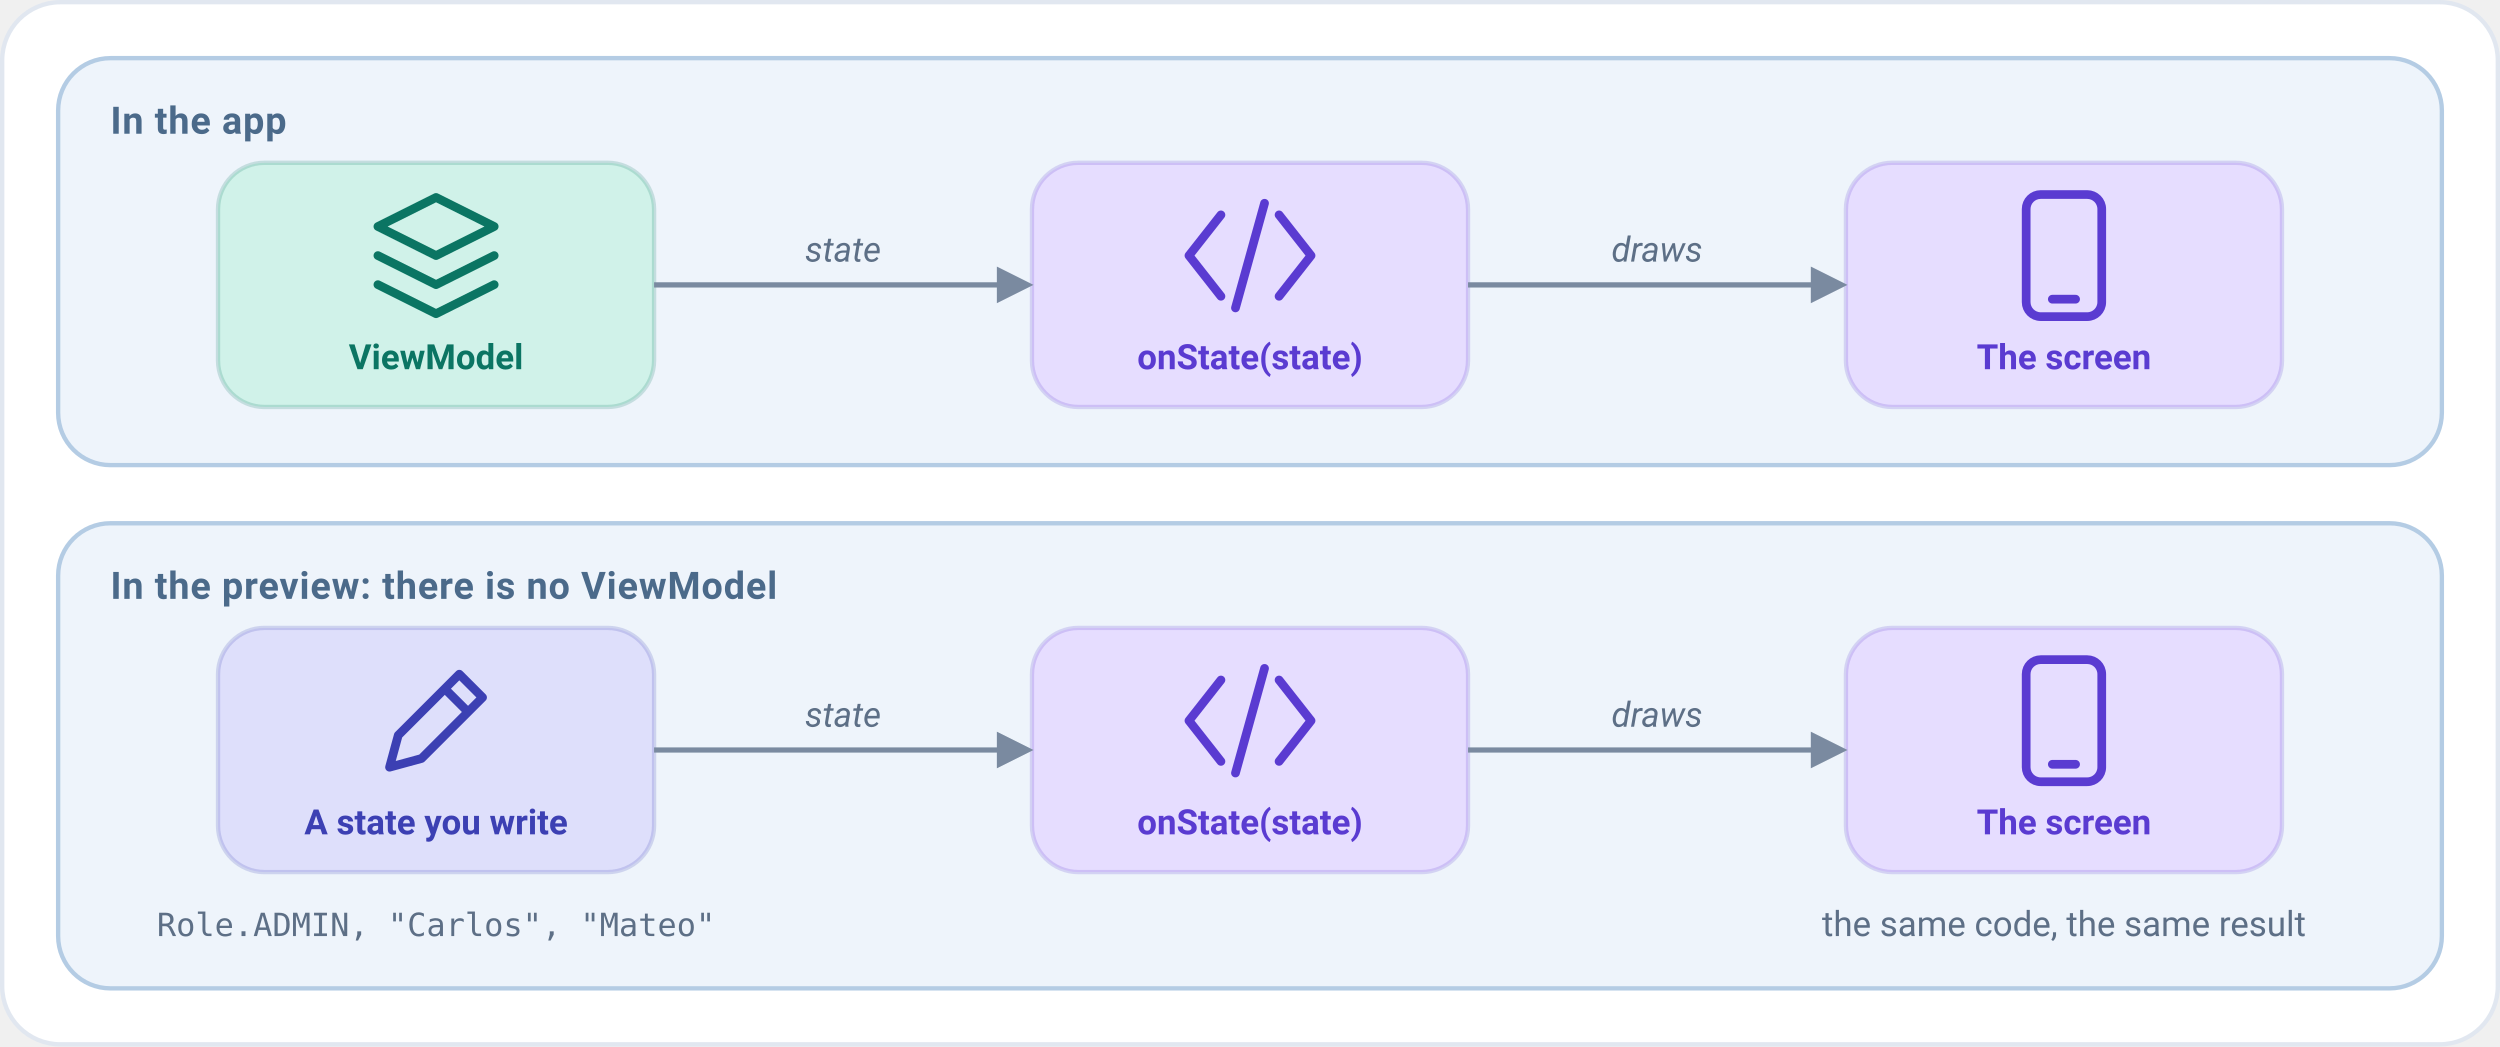
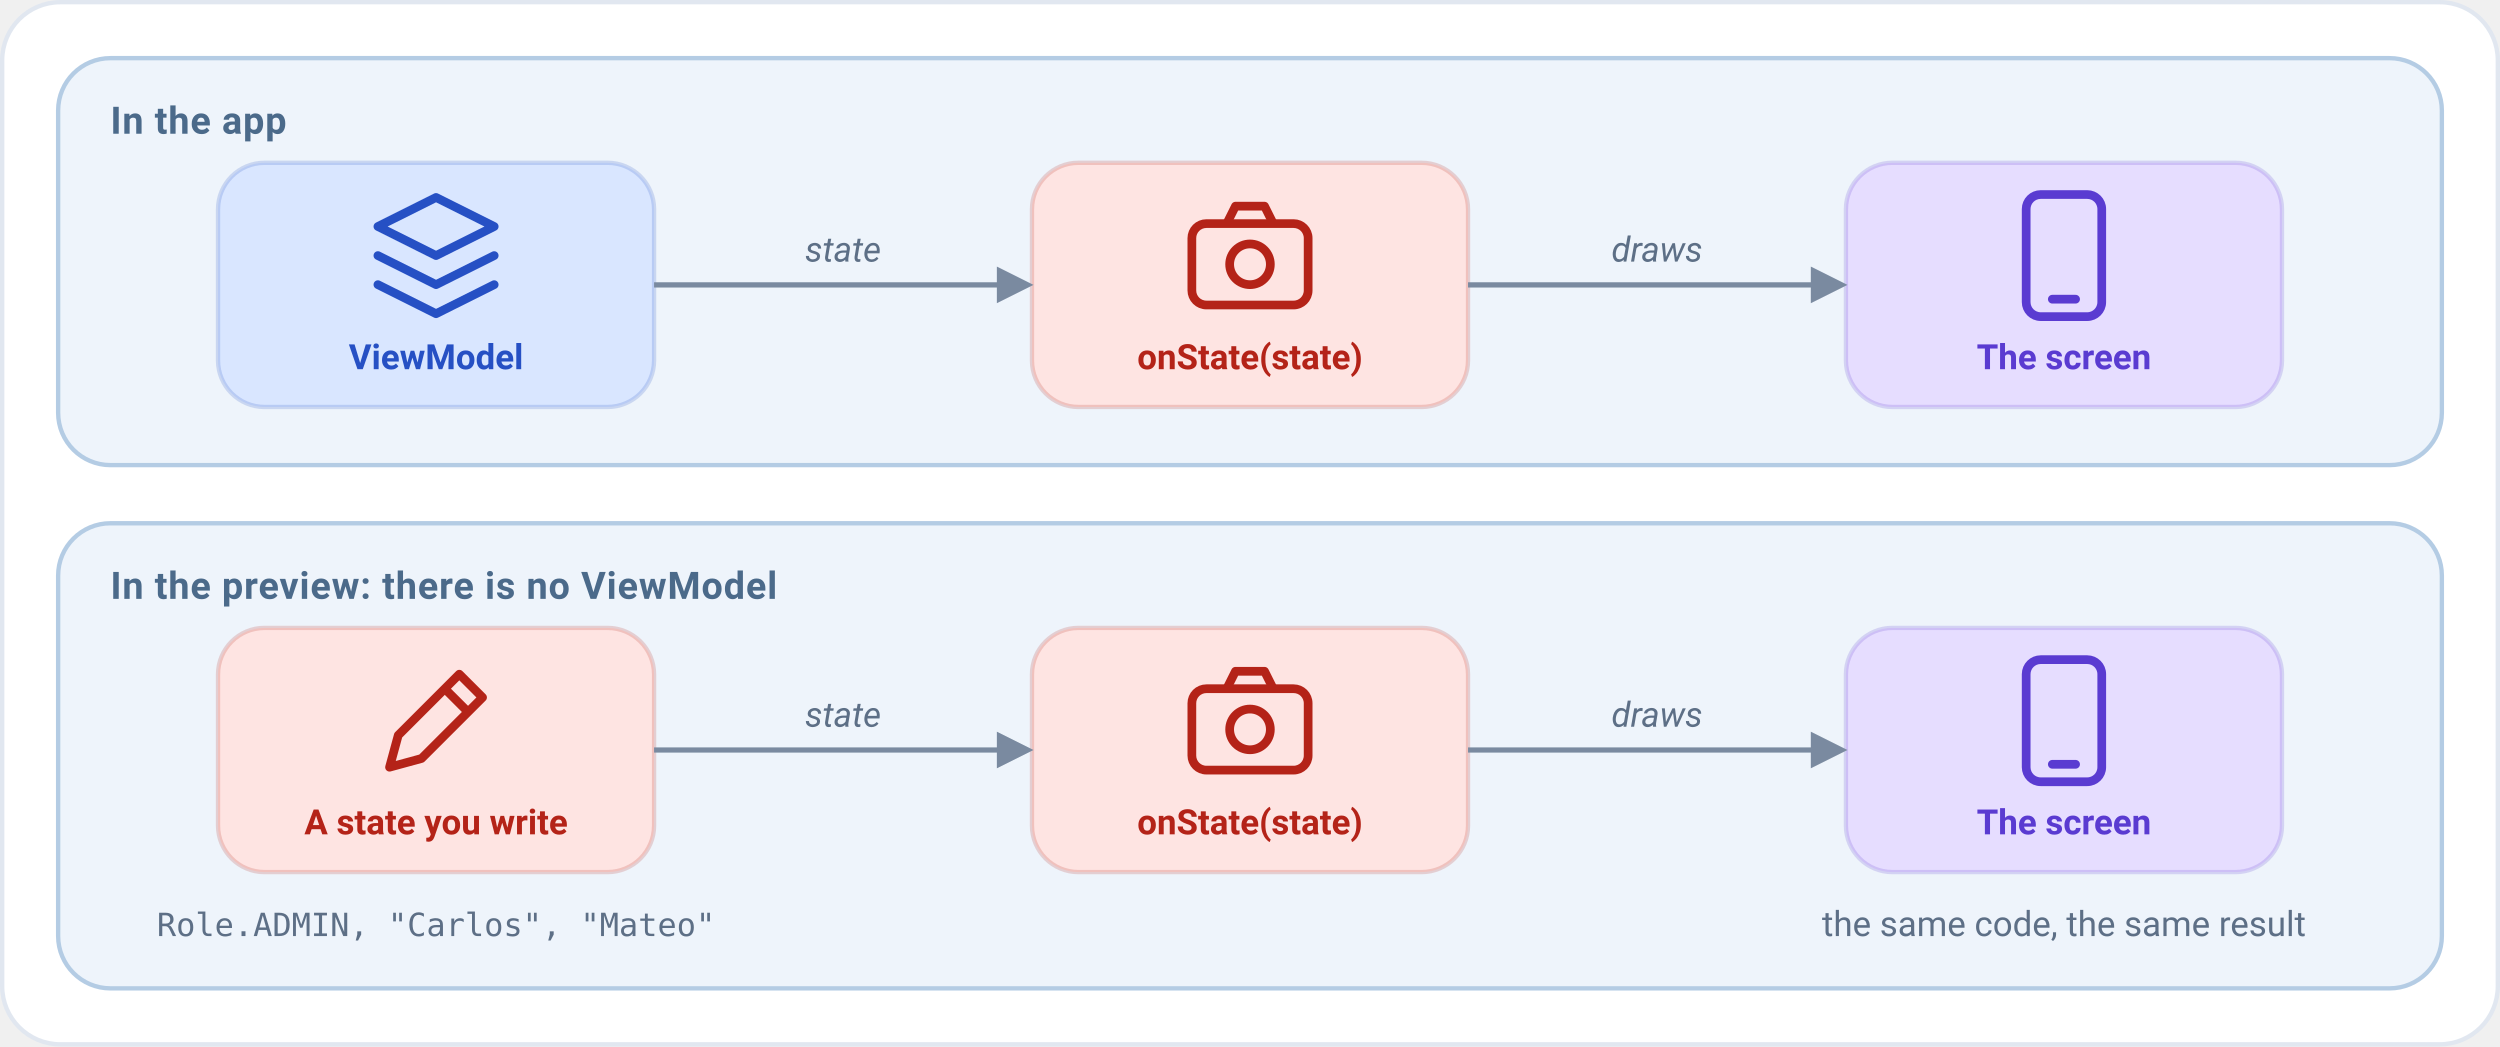
<svg xmlns="http://www.w3.org/2000/svg" viewBox="0 0 860 360" width="860" height="360" role="img" aria-label="In a preview a state written by hand replaces the ViewModel">
  <defs>
    <marker id="arrow" viewBox="0 0 10 10" refX="8" refY="5" markerWidth="7" markerHeight="7" orient="auto-start-reverse">
      <path d="M0,0 L10,5 L0,10 Z" fill="#7a8aa0" />
    </marker>
  </defs>
  <rect x="0.75" y="0.75" width="858.5" height="358.5" rx="20" fill="#FFFFFF" stroke="#E1E7F0" stroke-width="1.5" />
  <rect x="20" y="20" width="820" height="140" rx="18" fill="#EEF4FB" stroke="#B4CCE4" stroke-width="1.5" />
  <text x="38" y="46" text-anchor="start" font-family="-apple-system, BlinkMacSystemFont, 'Segoe UI', Roboto, Helvetica, Arial, sans-serif" font-size="13" font-weight="700" fill="#4b6a8a" letter-spacing="0.3">In the app</text>
-   <rect x="75.0" y="56.0" width="150" height="84" rx="16" fill="#D0F2E9" stroke="#0B7563" stroke-opacity="0.18" stroke-width="1.5" />
+   <rect x="75.0" y="56.0" width="150" height="84" rx="16" fill="#D9E6FF" stroke="#2650C4" stroke-opacity="0.18" stroke-width="1.5" />
  <g transform="translate(150,87.92)">
-     <path d="M0,-20 L20,-10 L0,0 L-20,-10 Z" fill="none" stroke="#0B7563" stroke-width="3" stroke-linejoin="round" />
-     <path d="M-20,0 L0,10 L20,0" fill="none" stroke="#0B7563" stroke-width="3" stroke-linejoin="round" stroke-linecap="round" />
-     <path d="M-20,10 L0,20 L20,10" fill="none" stroke="#0B7563" stroke-width="3" stroke-linejoin="round" stroke-linecap="round" />
+     <path d="M0,-20 L20,-10 L0,0 L-20,-10 Z" fill="none" stroke="#2650C4" stroke-width="3" stroke-linejoin="round" />
+     <path d="M-20,0 L0,10 L20,0" fill="none" stroke="#2650C4" stroke-width="3" stroke-linejoin="round" stroke-linecap="round" />
+     <path d="M-20,10 L0,20 L20,10" fill="none" stroke="#2650C4" stroke-width="3" stroke-linejoin="round" stroke-linecap="round" />
  </g>
-   <text x="150" y="127.0" text-anchor="middle" font-family="-apple-system, BlinkMacSystemFont, 'Segoe UI', Roboto, Helvetica, Arial, sans-serif" font-size="12" font-weight="600" fill="#0B7563">ViewModel</text>
-   <rect x="355.0" y="56.0" width="150" height="84" rx="16" fill="#E6DDFF" stroke="#5A3BD1" stroke-opacity="0.18" stroke-width="1.5" />
+   <text x="150" y="127.0" text-anchor="middle" font-family="-apple-system, BlinkMacSystemFont, 'Segoe UI', Roboto, Helvetica, Arial, sans-serif" font-size="12" font-weight="600" fill="#2650C4">ViewModel</text>
+   <rect x="355.0" y="56.0" width="150" height="84" rx="16" fill="#FEE4E2" stroke="#B42318" stroke-opacity="0.18" stroke-width="1.5" />
  <g transform="translate(430,87.92)">
-     <path d="M-10,-14 L-21,0 L-10,14 M10,-14 L21,0 L10,14" fill="none" stroke="#5A3BD1" stroke-width="3" stroke-linecap="round" stroke-linejoin="round" />
-     <path d="M5,-18 L-5,18" stroke="#5A3BD1" stroke-width="3" stroke-linecap="round" />
+     <rect x="-20" y="-11" width="40" height="28" rx="5" fill="none" stroke="#B42318" stroke-width="3" />
+     <path d="M-8,-11 L-5,-17 H5 L8,-11" fill="none" stroke="#B42318" stroke-width="3" stroke-linejoin="round" />
+     <circle cx="0" cy="3" r="7" fill="none" stroke="#B42318" stroke-width="3" />
  </g>
-   <text x="430" y="127.0" text-anchor="middle" font-family="-apple-system, BlinkMacSystemFont, 'Segoe UI', Roboto, Helvetica, Arial, sans-serif" font-size="12" font-weight="600" fill="#5A3BD1">onState(state)</text>
+   <text x="430" y="127.0" text-anchor="middle" font-family="-apple-system, BlinkMacSystemFont, 'Segoe UI', Roboto, Helvetica, Arial, sans-serif" font-size="12" font-weight="600" fill="#B42318">onState(state)</text>
  <rect x="635.0" y="56.0" width="150" height="84" rx="16" fill="#E6DDFF" stroke="#5A3BD1" stroke-opacity="0.18" stroke-width="1.5" />
  <g transform="translate(710,87.92)">
    <rect x="-13" y="-21" width="26" height="42" rx="5" fill="none" stroke="#5A3BD1" stroke-width="3" />
    <line x1="-4" y1="15" x2="4" y2="15" stroke="#5A3BD1" stroke-width="3" stroke-linecap="round" />
  </g>
  <text x="710" y="127.0" text-anchor="middle" font-family="-apple-system, BlinkMacSystemFont, 'Segoe UI', Roboto, Helvetica, Arial, sans-serif" font-size="12" font-weight="600" fill="#5A3BD1">The screen</text>
  <path d="M225.0,98 L353.0,98" fill="none" stroke="#7a8aa0" stroke-width="1.8" stroke-linejoin="round" marker-end="url(#arrow)" />
  <text x="290" y="90" text-anchor="middle" font-family="-apple-system, BlinkMacSystemFont, 'Segoe UI', Roboto, Helvetica, Arial, sans-serif" font-size="12" font-style="italic" fill="#5d6f86">state</text>
  <path d="M505.0,98 L633.0,98" fill="none" stroke="#7a8aa0" stroke-width="1.8" stroke-linejoin="round" marker-end="url(#arrow)" />
  <text x="570" y="90" text-anchor="middle" font-family="-apple-system, BlinkMacSystemFont, 'Segoe UI', Roboto, Helvetica, Arial, sans-serif" font-size="12" font-style="italic" fill="#5d6f86">draws</text>
  <rect x="20" y="180" width="820" height="160" rx="18" fill="#EEF4FB" stroke="#B4CCE4" stroke-width="1.5" />
  <text x="38" y="206" text-anchor="start" font-family="-apple-system, BlinkMacSystemFont, 'Segoe UI', Roboto, Helvetica, Arial, sans-serif" font-size="13" font-weight="700" fill="#4b6a8a" letter-spacing="0.3">In the preview: there is no ViewModel</text>
-   <rect x="75.0" y="216.0" width="150" height="84" rx="16" fill="#DEDFFB" stroke="#3C40B3" stroke-opacity="0.18" stroke-width="1.5" />
+   <rect x="75.0" y="216.0" width="150" height="84" rx="16" fill="#FEE4E2" stroke="#B42318" stroke-opacity="0.18" stroke-width="1.5" />
  <g transform="translate(150,247.92)">
-     <path d="M-16,16 L-13,5 L8,-16 L16,-8 L-5,13 Z" fill="none" stroke="#3C40B3" stroke-width="3" stroke-linejoin="round" />
-     <path d="M3,-11 L11,-3" stroke="#3C40B3" stroke-width="3" />
+     <path d="M-16,16 L-13,5 L8,-16 L16,-8 L-5,13 Z" fill="none" stroke="#B42318" stroke-width="3" stroke-linejoin="round" />
+     <path d="M3,-11 L11,-3" stroke="#B42318" stroke-width="3" />
  </g>
-   <text x="150" y="287.0" text-anchor="middle" font-family="-apple-system, BlinkMacSystemFont, 'Segoe UI', Roboto, Helvetica, Arial, sans-serif" font-size="12" font-weight="600" fill="#3C40B3">A state you write</text>
-   <rect x="355.0" y="216.0" width="150" height="84" rx="16" fill="#E6DDFF" stroke="#5A3BD1" stroke-opacity="0.18" stroke-width="1.5" />
+   <text x="150" y="287.0" text-anchor="middle" font-family="-apple-system, BlinkMacSystemFont, 'Segoe UI', Roboto, Helvetica, Arial, sans-serif" font-size="12" font-weight="600" fill="#B42318">A state you write</text>
+   <rect x="355.0" y="216.0" width="150" height="84" rx="16" fill="#FEE4E2" stroke="#B42318" stroke-opacity="0.18" stroke-width="1.5" />
  <g transform="translate(430,247.92)">
-     <path d="M-10,-14 L-21,0 L-10,14 M10,-14 L21,0 L10,14" fill="none" stroke="#5A3BD1" stroke-width="3" stroke-linecap="round" stroke-linejoin="round" />
-     <path d="M5,-18 L-5,18" stroke="#5A3BD1" stroke-width="3" stroke-linecap="round" />
+     <rect x="-20" y="-11" width="40" height="28" rx="5" fill="none" stroke="#B42318" stroke-width="3" />
+     <path d="M-8,-11 L-5,-17 H5 L8,-11" fill="none" stroke="#B42318" stroke-width="3" stroke-linejoin="round" />
+     <circle cx="0" cy="3" r="7" fill="none" stroke="#B42318" stroke-width="3" />
  </g>
-   <text x="430" y="287.0" text-anchor="middle" font-family="-apple-system, BlinkMacSystemFont, 'Segoe UI', Roboto, Helvetica, Arial, sans-serif" font-size="12" font-weight="600" fill="#5A3BD1">onState(state)</text>
+   <text x="430" y="287.0" text-anchor="middle" font-family="-apple-system, BlinkMacSystemFont, 'Segoe UI', Roboto, Helvetica, Arial, sans-serif" font-size="12" font-weight="600" fill="#B42318">onState(state)</text>
  <rect x="635.0" y="216.0" width="150" height="84" rx="16" fill="#E6DDFF" stroke="#5A3BD1" stroke-opacity="0.18" stroke-width="1.5" />
  <g transform="translate(710,247.92)">
    <rect x="-13" y="-21" width="26" height="42" rx="5" fill="none" stroke="#5A3BD1" stroke-width="3" />
    <line x1="-4" y1="15" x2="4" y2="15" stroke="#5A3BD1" stroke-width="3" stroke-linecap="round" />
  </g>
  <text x="710" y="287.0" text-anchor="middle" font-family="-apple-system, BlinkMacSystemFont, 'Segoe UI', Roboto, Helvetica, Arial, sans-serif" font-size="12" font-weight="600" fill="#5A3BD1">The screen</text>
  <path d="M225.0,258 L353.0,258" fill="none" stroke="#7a8aa0" stroke-width="1.8" stroke-linejoin="round" marker-end="url(#arrow)" />
  <text x="290" y="250" text-anchor="middle" font-family="-apple-system, BlinkMacSystemFont, 'Segoe UI', Roboto, Helvetica, Arial, sans-serif" font-size="12" font-style="italic" fill="#5d6f86">state</text>
  <path d="M505.0,258 L633.0,258" fill="none" stroke="#7a8aa0" stroke-width="1.8" stroke-linejoin="round" marker-end="url(#arrow)" />
  <text x="570" y="250" text-anchor="middle" font-family="-apple-system, BlinkMacSystemFont, 'Segoe UI', Roboto, Helvetica, Arial, sans-serif" font-size="12" font-style="italic" fill="#5d6f86">draws</text>
  <text x="150" y="322" text-anchor="middle" font-family="SFMono-Regular, Menlo, Consolas, monospace" font-size="11" fill="#5d6f86">Role.ADMIN, "Carlos", "Mateo"</text>
  <text x="710" y="322" text-anchor="middle" font-family="-apple-system, BlinkMacSystemFont, 'Segoe UI', Roboto, Helvetica, Arial, sans-serif" font-size="12" fill="#5d6f86">the same code, the same result</text>
</svg>
